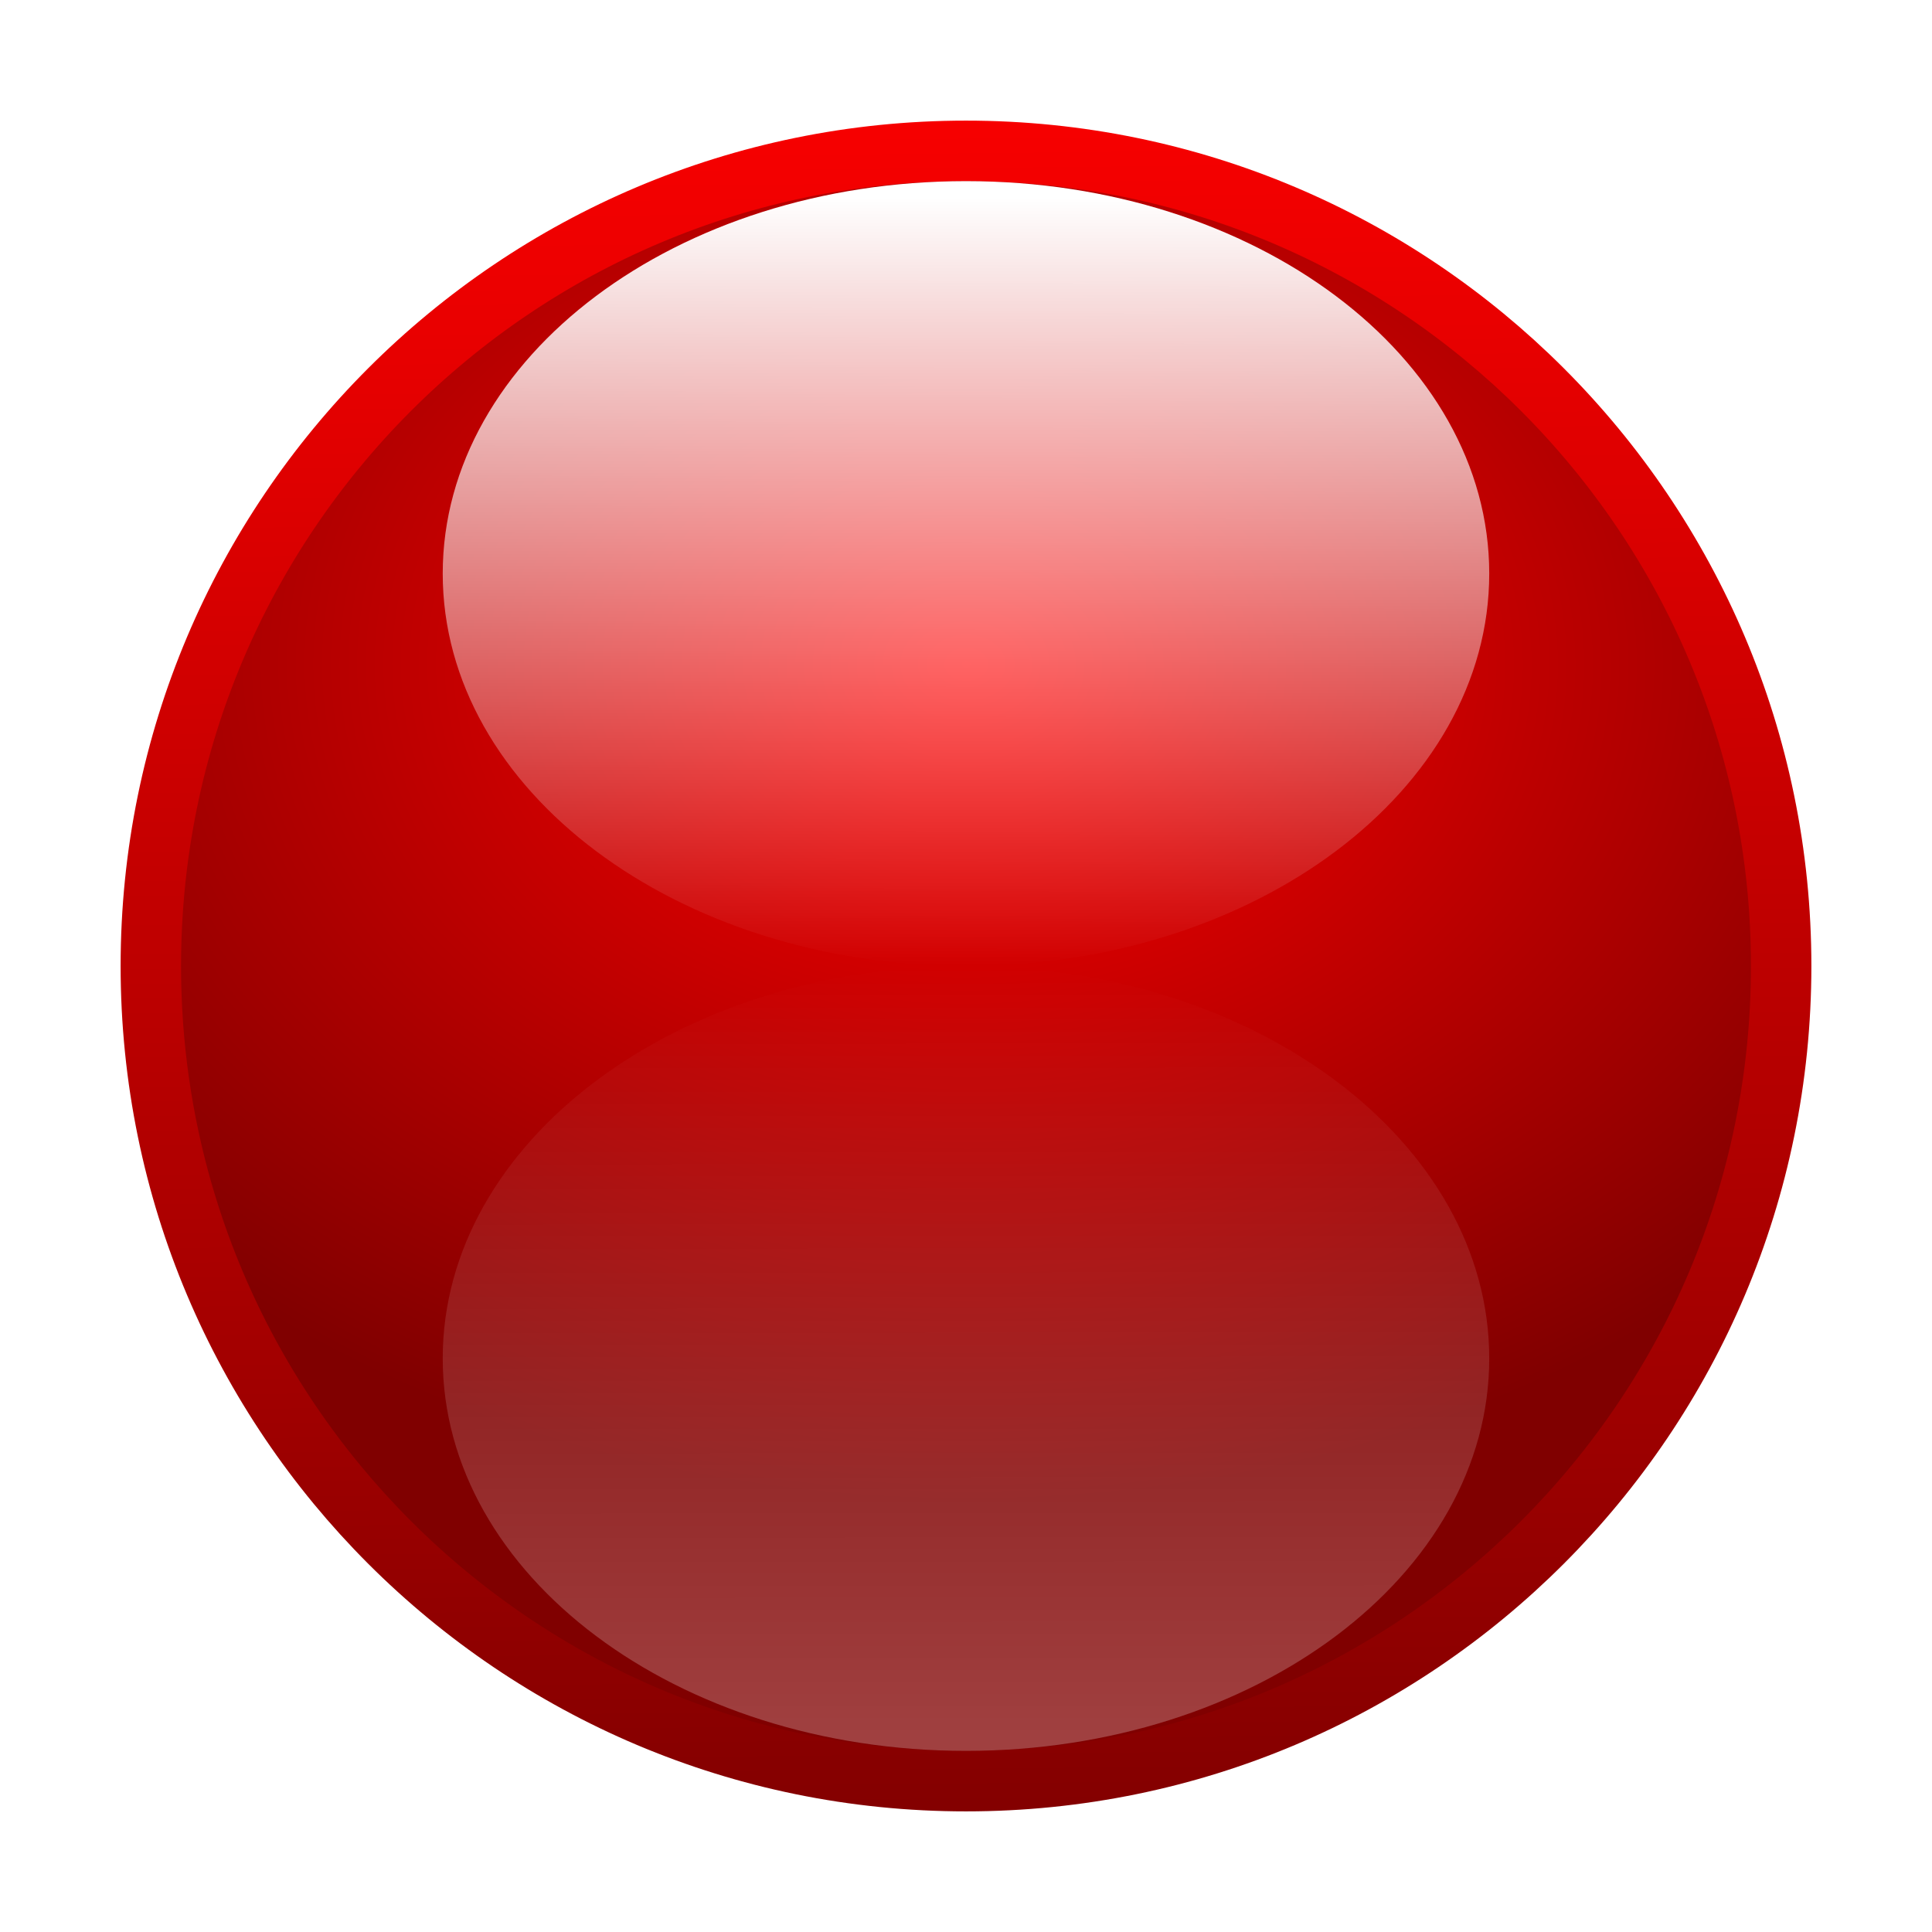
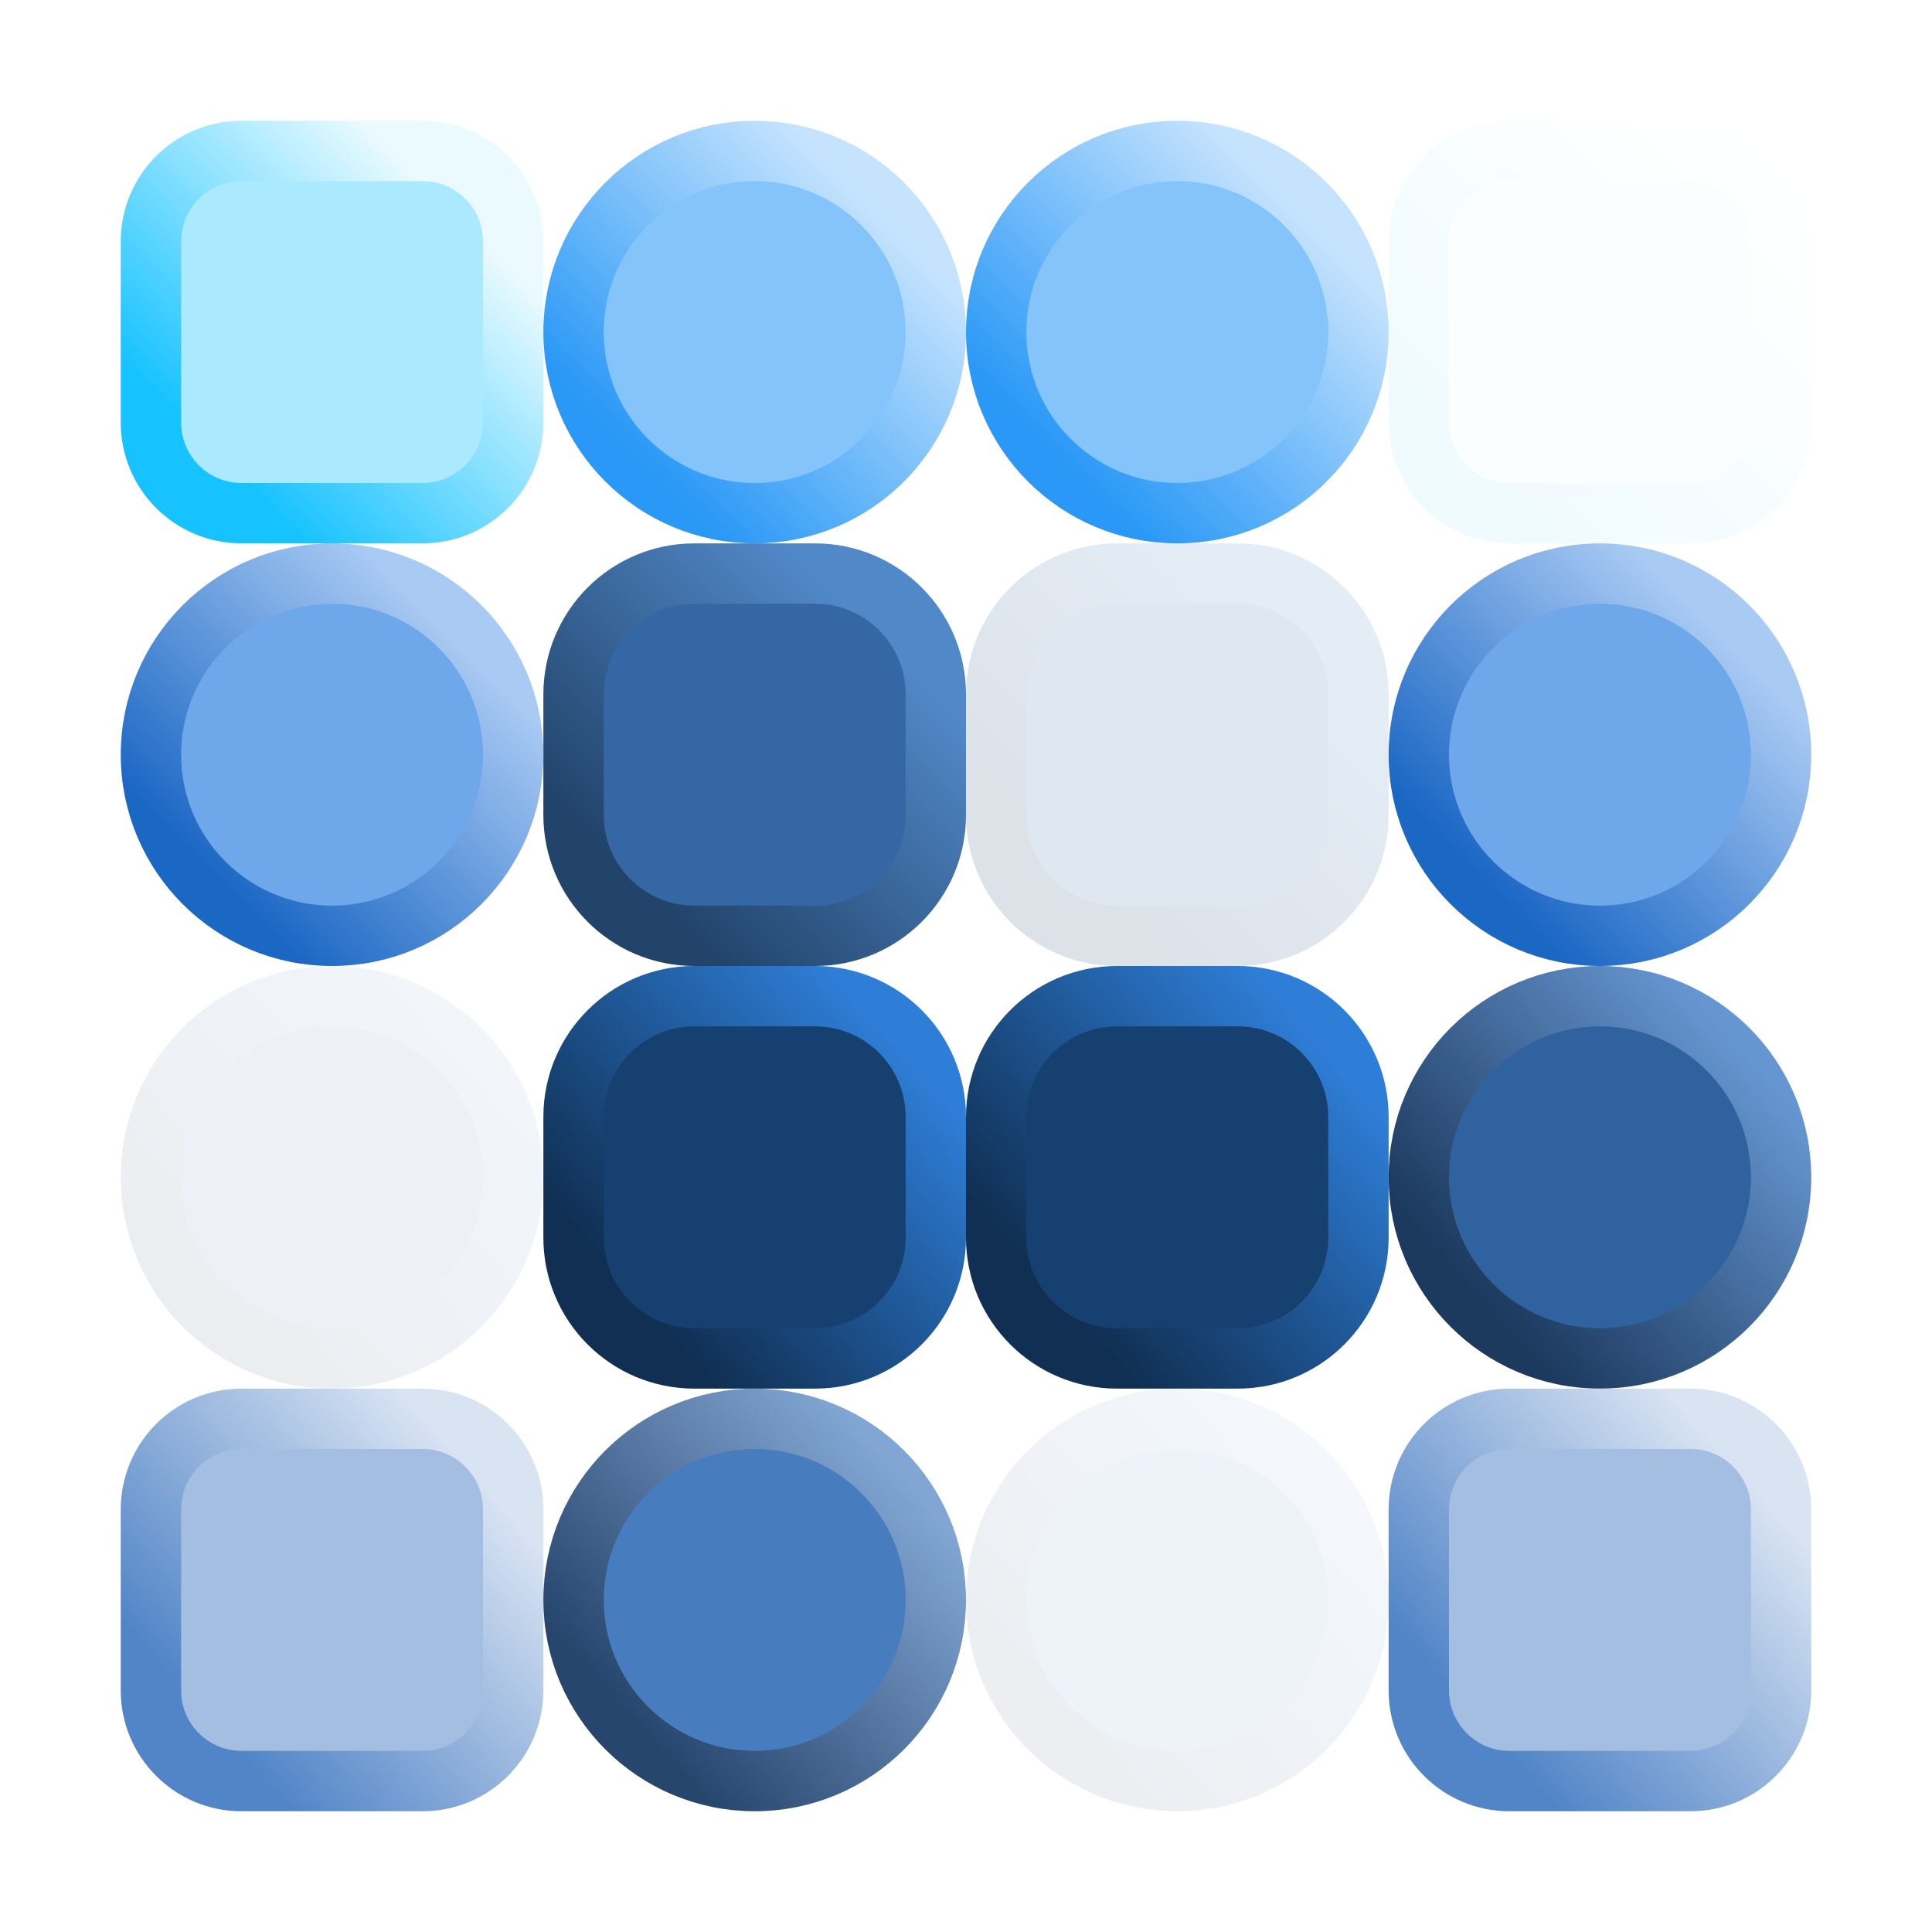
- <svg xmlns="http://www.w3.org/2000/svg" xmlns:xlink="http://www.w3.org/1999/xlink" width="32px" height="32px" id="svg2929">
-   <defs id="defs2931">
-     <linearGradient id="linearGradient17174">
-       <stop style="stop-color:#ffffff;stop-opacity:1;" offset="0" id="stop17176" />
-       <stop style="stop-color:#ffffff;stop-opacity:0;" offset="1" id="stop17178" />
+ <svg xmlns="http://www.w3.org/2000/svg" xmlns:xlink="http://www.w3.org/1999/xlink" width="32px" height="32px" id="svg3182" version="1.1">
+   <defs id="defs3184">
+     <linearGradient id="linearGradient4193">
+       <stop id="stop4195" offset="0" style="stop-color:#2998f6;stop-opacity:1;" />
+       <stop id="stop4197" offset="1" style="stop-color:#c5e3fd;stop-opacity:1;" />
    </linearGradient>
-     <linearGradient xlink:href="#linearGradient21112" id="linearGradient28307" gradientUnits="userSpaceOnUse" x1="5.369" y1="0.147" x2="5.463" y2="9.5" />
-     <linearGradient id="linearGradient21112">
-       <stop id="stop21114" offset="0" style="stop-color:#ff0000;stop-opacity:1;" />
-       <stop id="stop21116" offset="1" style="stop-color:#800000;stop-opacity:1;" />
+     <linearGradient id="linearGradient4169">
+       <stop style="stop-color:#27466e;stop-opacity:1;" offset="0" id="stop4171" />
+       <stop style="stop-color:#82a6d3;stop-opacity:1;" offset="1" id="stop4173" />
    </linearGradient>
-     <radialGradient xlink:href="#linearGradient21112" id="radialGradient28305" gradientUnits="userSpaceOnUse" gradientTransform="matrix(1.391423,6.3074904e-3,-4.7606374e-3,1.05019,-1.940521,-0.2065095)" cx="5" cy="3.486" fx="5" fy="3.486" r="4" />
-     <linearGradient xlink:href="#linearGradient17174" id="linearGradient2183" gradientUnits="userSpaceOnUse" x1="7.001" y1="3.059" x2="7" y2="6" />
+     <linearGradient id="linearGradient4111">
+       <stop id="stop4113" offset="0" style="stop-color:#5285c7;stop-opacity:1;" />
+       <stop id="stop4115" offset="1" style="stop-color:#d9e4f3;stop-opacity:1;" />
+     </linearGradient>
+     <linearGradient id="linearGradient4085">
+       <stop style="stop-color:#1c395e;stop-opacity:1" offset="0" id="stop4087" />
+       <stop style="stop-color:#6696d1;stop-opacity:1;" offset="1" id="stop4089" />
+     </linearGradient>
+     <linearGradient id="linearGradient4071">
+       <stop id="stop4073" offset="0" style="stop-color:#1b67c4;stop-opacity:1;" />
+       <stop id="stop4075" offset="1" style="stop-color:#a9caf3;stop-opacity:1;" />
+     </linearGradient>
+     <linearGradient id="linearGradient4057">
+       <stop id="stop4059" offset="0" style="stop-color:#102f52;stop-opacity:1;" />
+       <stop id="stop4061" offset="1" style="stop-color:#2e7dd6;stop-opacity:1;" />
+     </linearGradient>
+     <linearGradient id="linearGradient4045">
+       <stop style="stop-color:#22446b;stop-opacity:1;" offset="0" id="stop4047" />
+       <stop style="stop-color:#5188c7;stop-opacity:1;" offset="1" id="stop4049" />
+     </linearGradient>
+     <linearGradient id="linearGradient4033">
+       <stop style="stop-color:#16375d;stop-opacity:1;" offset="0" id="stop4035" />
+       <stop style="stop-color:#488ad4;stop-opacity:1;" offset="1" id="stop4037" />
+     </linearGradient>
+     <linearGradient xlink:href="#linearGradient4057" id="linearGradient4039" x1="10.5" y1="21.5" x2="15" y2="17.5" gradientUnits="userSpaceOnUse" />
+     <linearGradient xlink:href="#linearGradient4045" id="linearGradient4055" gradientUnits="userSpaceOnUse" x1="17.5" y1="14.5" x2="21.5" y2="10.5" gradientTransform="translate(-7,0)" />
+     <linearGradient xlink:href="#linearGradient4071" id="linearGradient4069" gradientUnits="userSpaceOnUse" gradientTransform="translate(-14,0)" x1="17.5" y1="14.5" x2="21.5" y2="10.5" />
+     <linearGradient xlink:href="#linearGradient4111" id="linearGradient4103" gradientUnits="userSpaceOnUse" gradientTransform="translate(-7,7)" x1="10.5" y1="21.5" x2="15" y2="17.5" />
+     <linearGradient id="linearGradient4121">
+       <stop style="stop-color:#16c2ff;stop-opacity:1;" offset="0" id="stop4123" />
+       <stop style="stop-color:#ebfaff;stop-opacity:1;" offset="1" id="stop4125" />
+     </linearGradient>
+     <linearGradient y2="10.5" x2="21.5" y1="14.5" x1="17.5" gradientTransform="translate(-14,-7)" gradientUnits="userSpaceOnUse" id="linearGradient4144" xlink:href="#linearGradient4121" />
+     <linearGradient xlink:href="#linearGradient4169" id="linearGradient4167" gradientUnits="userSpaceOnUse" x1="10.5" y1="21.5" x2="15" y2="17.5" gradientTransform="translate(0,7)" />
+     <linearGradient xlink:href="#linearGradient4193" id="linearGradient4191" gradientUnits="userSpaceOnUse" gradientTransform="translate(-7,-7)" x1="17.5" y1="14.5" x2="21.5" y2="10.5" />
+     <linearGradient xlink:href="#linearGradient4085" id="linearGradient4232" gradientUnits="userSpaceOnUse" gradientTransform="translate(14,0)" x1="10.5" y1="21.5" x2="15" y2="17.5" />
  </defs>
  <g id="layer1">
-     <path transform="matrix(3.303558,0,0,3.303558,-0.5177902,-0.5177972)" d="M 9.087 5 A 4.087 4.087 0 1 1  0.913,5 A 4.087 4.087 0 1 1  9.087 5 z" id="sphere" style="fill:url(#radialGradient28305);fill-opacity:1;fill-rule:nonzero;stroke:url(#linearGradient28307);stroke-width:0.303;stroke-linecap:round;stroke-linejoin:round;stroke-miterlimit:4;stroke-dasharray:none;stroke-dashoffset:0;stroke-opacity:1" />
-     <g id="shine" transform="matrix(2.888889,0,0,2.888889,-4.22256,-4.222226)">
-       <path style="opacity:1;fill:url(#linearGradient2183);fill-opacity:1.0;fill-rule:nonzero;stroke:none;stroke-width:1;stroke-linecap:round;stroke-linejoin:round;stroke-miterlimit:4;stroke-dasharray:none;stroke-dashoffset:0;stroke-opacity:1" id="shine-ceil" d="M 10 4.5 A 3 1.5 0 1 1  4,4.5 A 3 1.5 0 1 1  10 4.5 z" transform="matrix(1,0,0,1.5,-2.3333333e-7,-2)" />
-       <use x="0" y="0" xlink:href="#shine-ceil" id="shine-floor" transform="matrix(1,0,0,-1,1.4102563e-6,14)" width="32" height="32" style="opacity:0.25" />
-     </g>
+     <rect style="color:#000000;fill:#16406f;fill-opacity:1;fill-rule:evenodd;stroke:url(#linearGradient4039);stroke-width:1;stroke-miterlimit:4;stroke-dasharray:none;marker:none;visibility:visible;display:inline;overflow:visible;enable-background:accumulate" id="rect4000" width="6" height="6" x="9.5" y="16.5" ry="2" />
+     <rect ry="2" y="9.5" x="9.5" height="6" width="6" id="rect4053" style="color:#000000;fill:#3467a3;fill-opacity:1;fill-rule:evenodd;stroke:url(#linearGradient4055);stroke-width:1;stroke-miterlimit:4;stroke-dasharray:none;marker:none;visibility:visible;display:inline;overflow:visible;enable-background:accumulate" />
+     <use x="0" y="0" xlink:href="#rect4000" id="use4063" transform="translate(7,0)" width="32" height="32" />
+     <use x="0" y="0" xlink:href="#rect4053" id="use4065" transform="translate(7,0)" width="32" height="32" style="opacity:0.157" />
+     <rect style="color:#000000;fill:#6fa7eb;fill-opacity:1;fill-rule:evenodd;stroke:url(#linearGradient4069);stroke-width:1;stroke-miterlimit:4;stroke-dasharray:none;marker:none;visibility:visible;display:inline;overflow:visible;enable-background:accumulate" id="rect4067" width="6" height="6" x="2.5" y="9.5" ry="3" />
+     <rect ry="3" y="16.5" x="23.5" height="6" width="6" id="rect4081" style="color:#000000;fill:#3062a0;fill-opacity:1;fill-rule:evenodd;stroke:url(#linearGradient4232);stroke-width:1;stroke-miterlimit:4;stroke-dasharray:none;marker:none;visibility:visible;display:inline;overflow:visible;enable-background:accumulate" />
+     <use x="0" y="0" xlink:href="#rect4081" id="use4091" transform="translate(-21,0)" width="32" height="32" style="opacity:0.088" />
+     <rect style="color:#000000;fill:#a3bee1;fill-opacity:1;fill-rule:evenodd;stroke:url(#linearGradient4103);stroke-width:1;stroke-miterlimit:4;stroke-dasharray:none;marker:none;visibility:visible;display:inline;overflow:visible;enable-background:accumulate" id="rect4101" width="6" height="6" x="2.5" y="23.5" ry="1.5" />
+     <use x="0" y="0" xlink:href="#rect4101" id="use4117" transform="translate(21,0)" width="32" height="32" />
+     <rect ry="1.5" y="2.5" x="2.5" height="6" width="6" id="rect4119" style="color:#000000;fill:#abe9ff;fill-opacity:1;fill-rule:evenodd;stroke:url(#linearGradient4144);stroke-width:1;stroke-miterlimit:4;stroke-dasharray:none;marker:none;visibility:visible;display:inline;overflow:visible;enable-background:accumulate" />
+     <use x="0" y="0" xlink:href="#rect4119" id="use4163" transform="translate(21,0)" width="32" height="32" style="opacity:0.064" />
+     <rect ry="3" y="23.5" x="9.5" height="6" width="6" id="rect4165" style="color:#000000;fill:#477cbe;fill-opacity:1;fill-rule:evenodd;stroke:url(#linearGradient4167);stroke-width:1;stroke-miterlimit:4;stroke-dasharray:none;marker:none;visibility:visible;display:inline;overflow:visible;enable-background:accumulate" />
+     <use x="0" y="0" xlink:href="#rect4165" id="use4175" transform="translate(7,0)" width="32" height="32" style="opacity:0.093" />
+     <rect style="color:#000000;fill:#84c4fa;fill-opacity:1;fill-rule:evenodd;stroke:url(#linearGradient4191);stroke-width:1;stroke-miterlimit:4;stroke-dasharray:none;marker:none;visibility:visible;display:inline;overflow:visible;enable-background:accumulate" id="rect4177" width="6" height="6" x="9.5" y="2.5" ry="3" />
+     <use x="0" y="0" xlink:href="#rect4177" id="use4199" transform="translate(7,0)" width="32" height="32" />
+     <use x="0" y="0" xlink:href="#rect4067" id="use4205" transform="translate(21,0)" width="32" height="32" />
  </g>
</svg>
